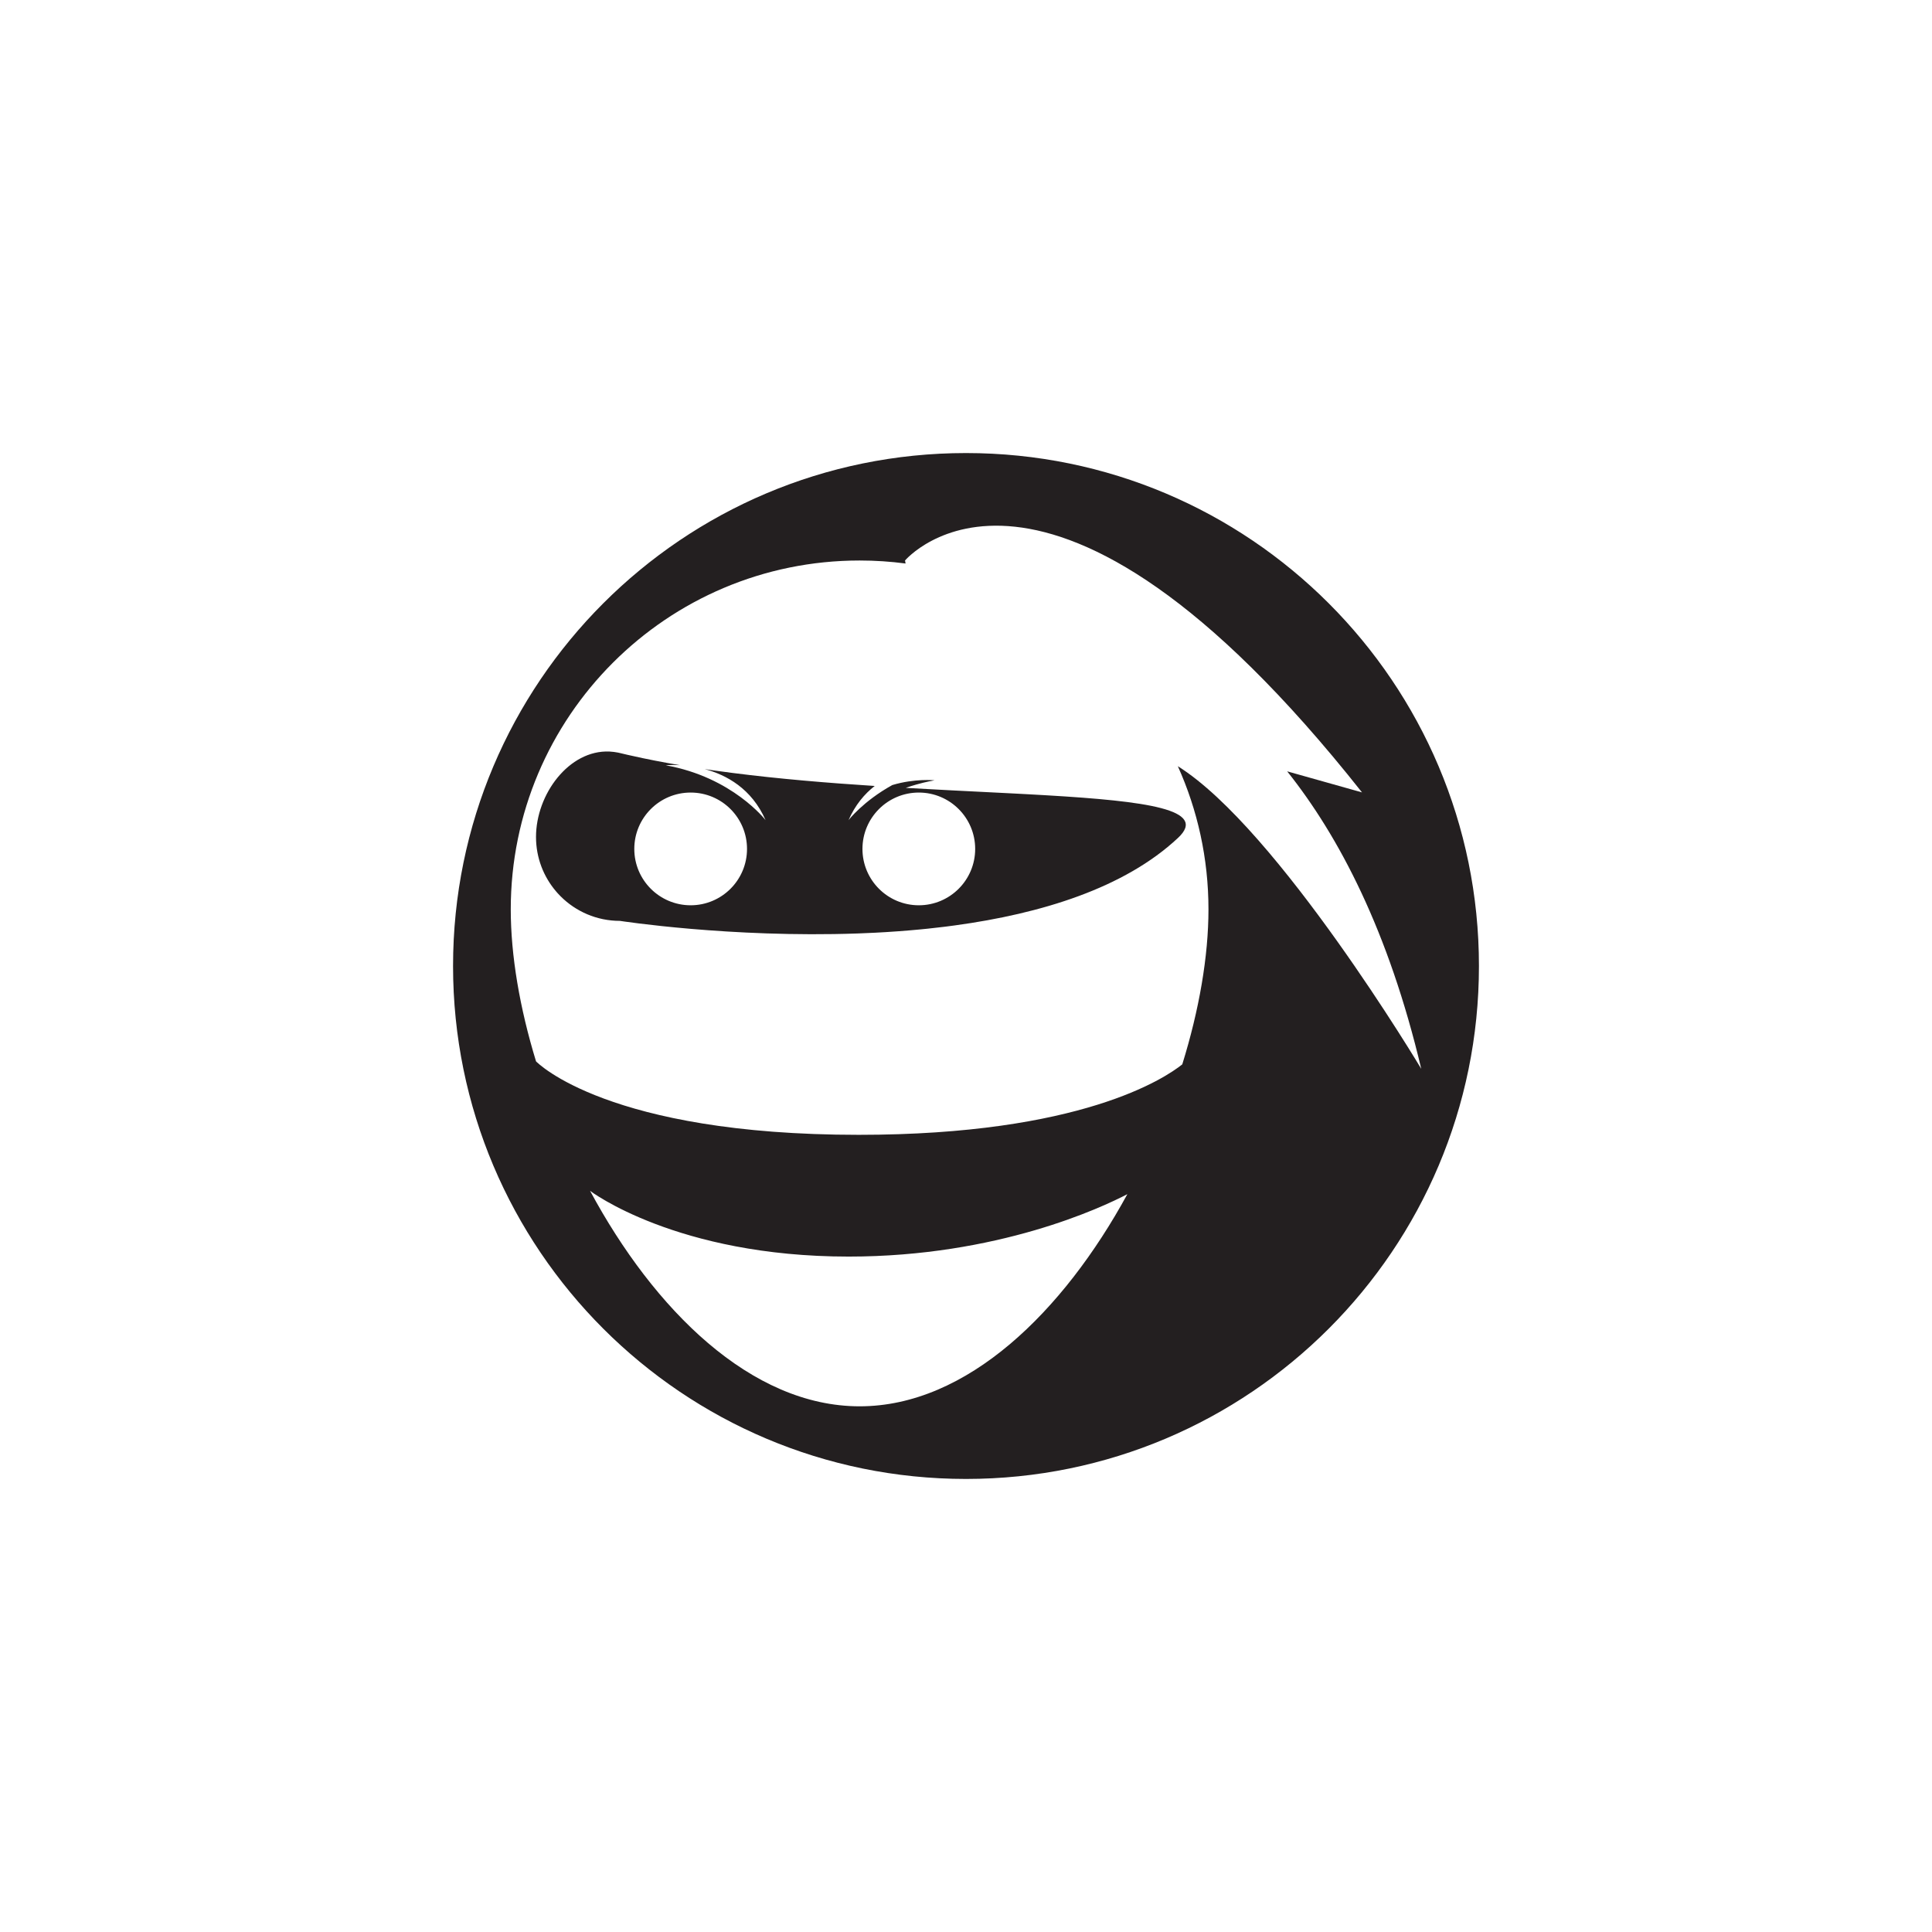
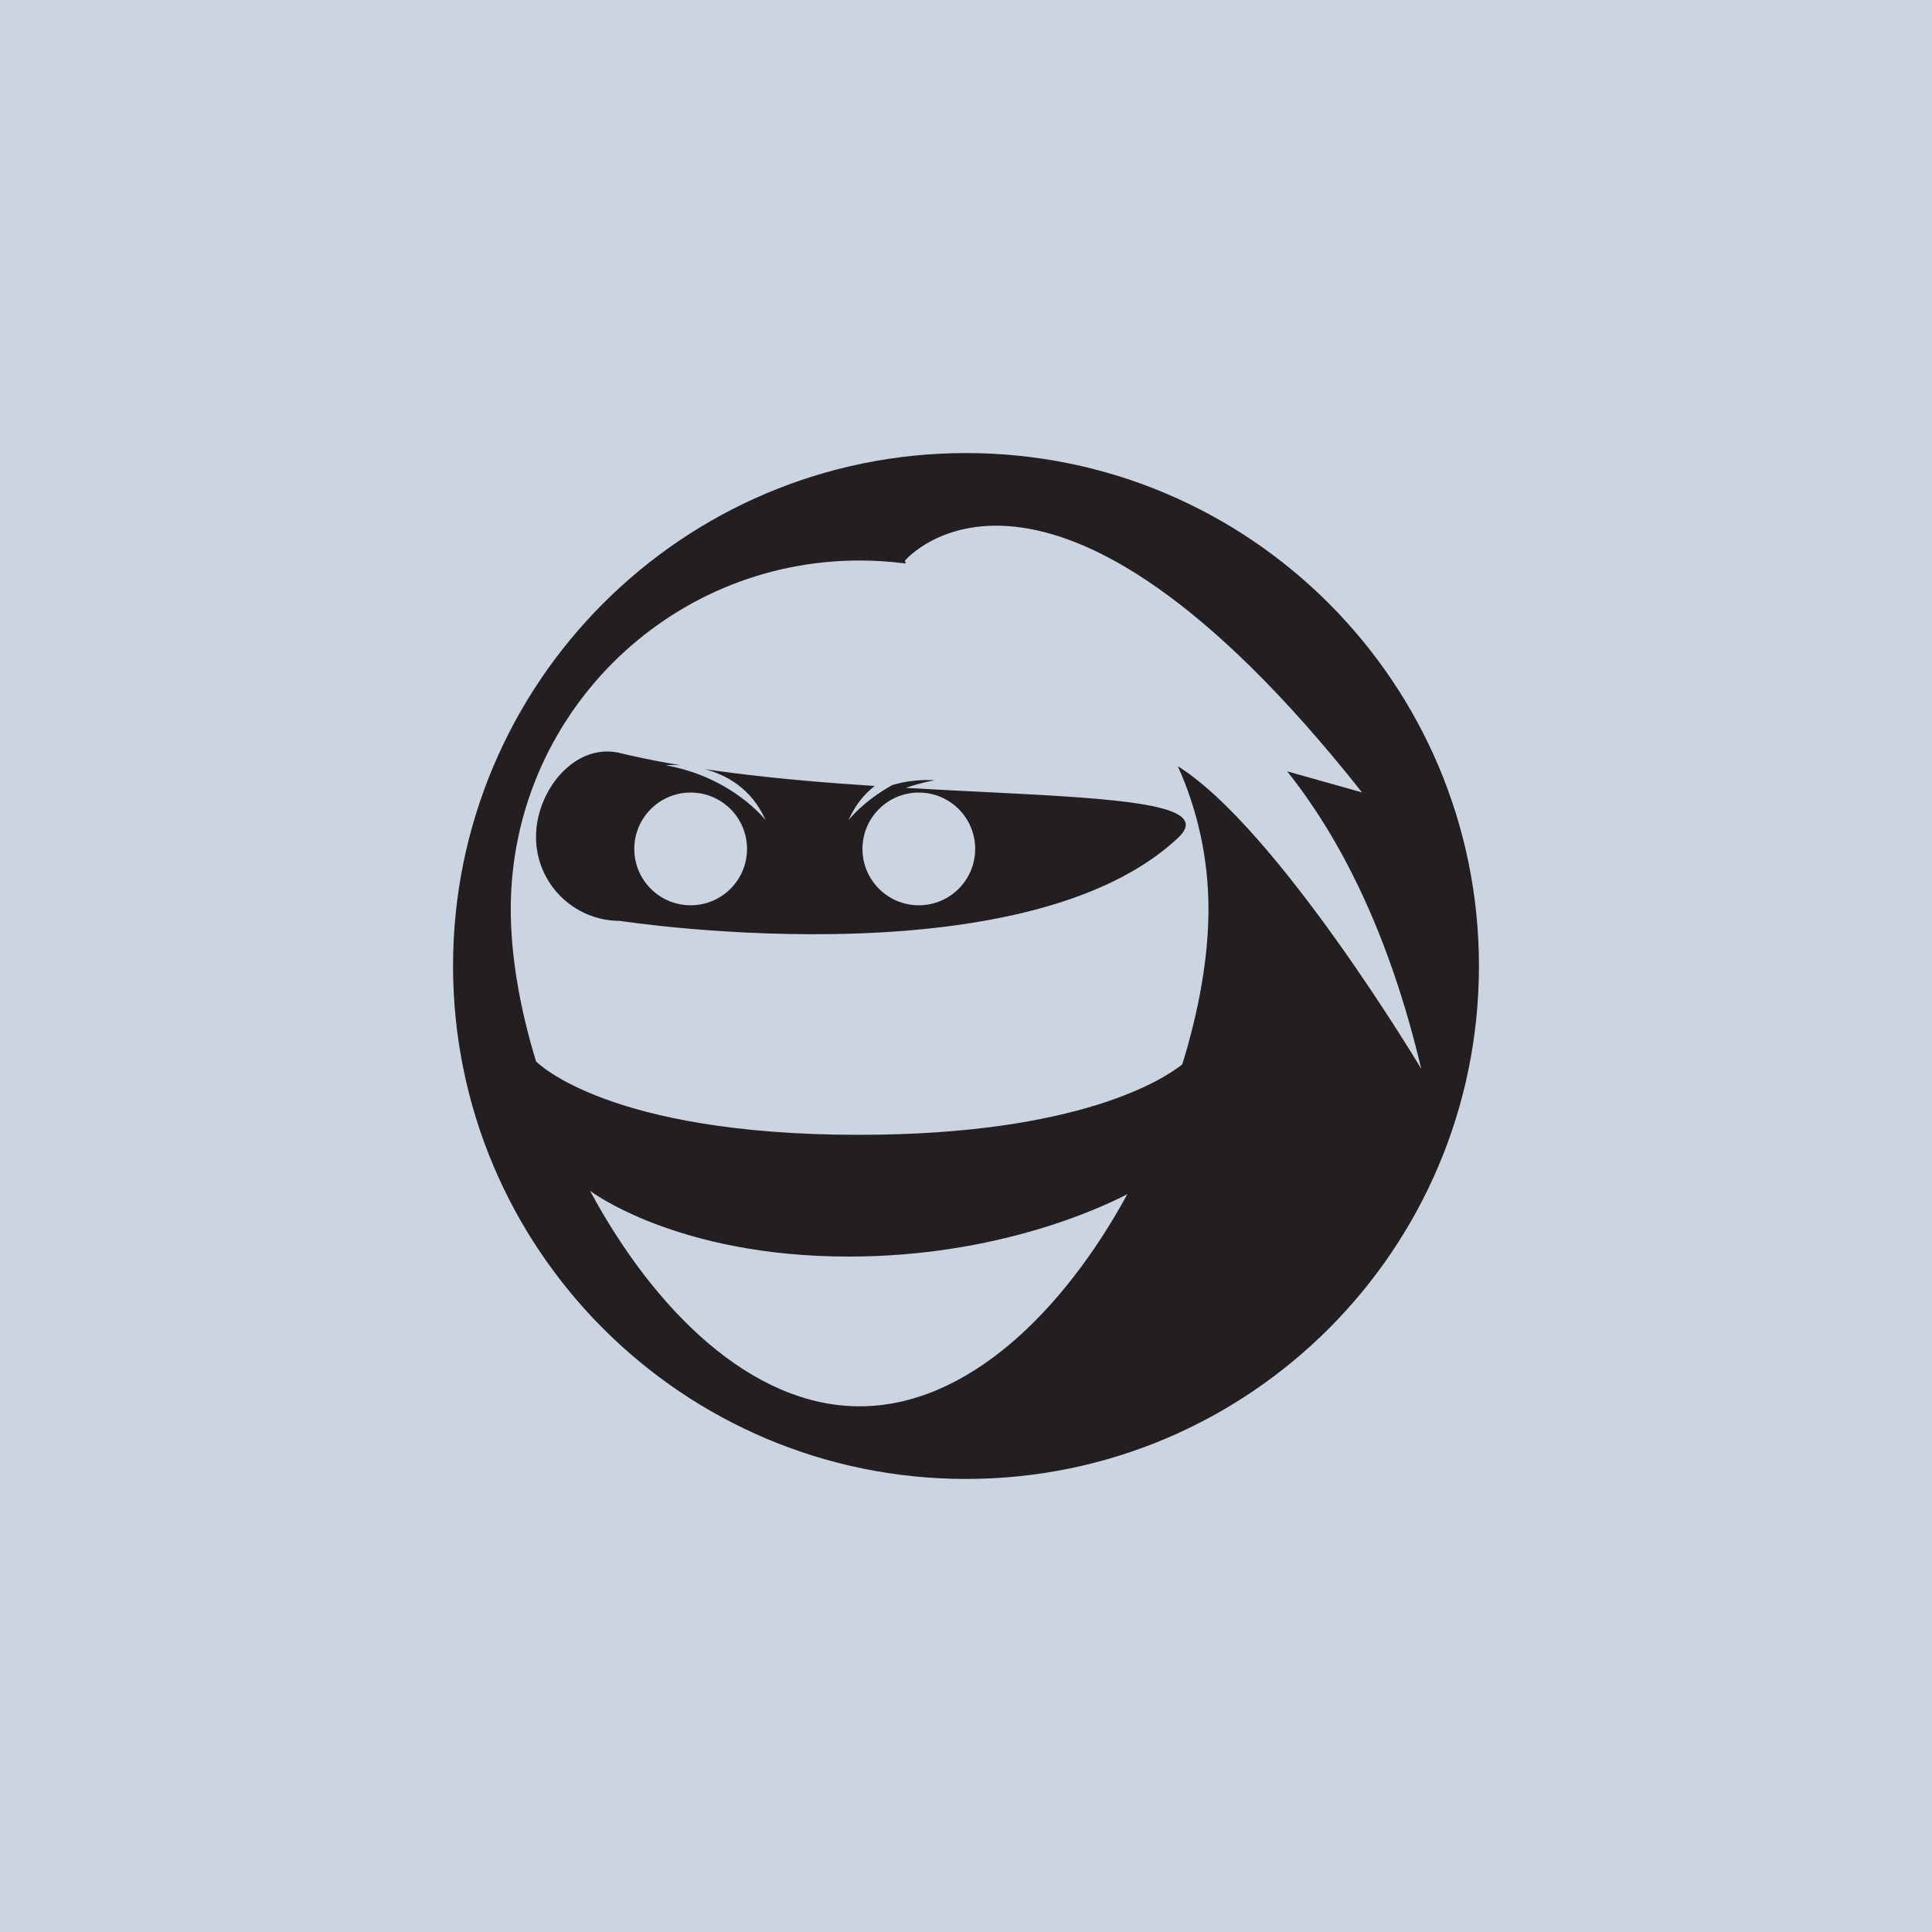
<svg xmlns="http://www.w3.org/2000/svg" version="1.1" id="svg2" width="2666.667" height="2666.667" viewBox="0 0 2666.667 2666.667">
-   <rect x="0" y="0" width="2666.667" height="2666.667" fill="#ffffff" />
+   <rect x="0" y="0" width="2666.667" height="2666.667" fill="#cbd5e1" />
  <defs id="defs6" />
  <g id="g8" transform="matrix(1.333333,0,0,-1.333333,0,2666.667)">
    <g id="g10" transform="scale(0.1)">
      <path d="m 12192.9,12068.2 c 203.7,-452.1 317.1,-953.7 317.1,-1481.8 0,-486.9 -96.5,-1042.7 -271.2,-1604.7 -179,-143.3 -1051.5,-729.4 -3349.49,-729.4 -2591.75,0 -3325.81,745.5 -3340.32,760.5 -168.62,551.4 -261.64,1095.6 -261.64,1573.6 0,1994.5 1616.85,3611.3 3611.35,3611.3 161.3,0 320.13,-10.6 475.86,-31.1 l -5.83,31.1 c 0,0 1460.37,1732.7 4730.77,-2400.6 l -774.7,218 c 536.1,-672.4 1049.8,-1652.3 1387.9,-3079.5 0,0 -1484.5,2484.5 -2519.8,3132.6 z M 8898.69,5441.9 c -1124.04,0 -2128.12,1000.5 -2790.45,2230.8 2.26,-1.8 893.98,-680.8 2677.05,-680.8 1541.81,0 2619.71,507.7 2885.11,646.2 C 11007.9,6423.7 10012.2,5441.9 8898.69,5441.9 Z M 10000,15310 c -2932.64,0 -5310,-2377.4 -5310,-5310 0,-2932.6 2377.36,-5310 5310,-5310 2932.6,0 5310,2377.4 5310,5310 0,2932.6 -2377.4,5310 -5310,5310" style="fill:#231f20;fill-opacity:1;fill-rule:nonzero;stroke:none" id="path12" />
      <path d="m 9511.56,10628.6 c -322.23,0 -583.44,261.2 -583.44,583.4 0,322.3 261.21,583.5 583.44,583.5 322.22,0 583.44,-261.2 583.44,-583.5 0,-322.2 -261.22,-583.4 -583.44,-583.4 z m -2361.91,0 c -322.22,0 -583.43,261.2 -583.43,583.4 0,322.3 261.21,583.5 583.43,583.5 322.23,0 583.44,-261.2 583.44,-583.5 0,-322.2 -261.21,-583.4 -583.44,-583.4 z m 3655.95,1140.2 c -23,1.3 -46.2,2.6 -69.6,3.9 -11,0.7 -22.1,1.3 -33.2,1.9 -1.3,0.1 -2.6,0.1 -3.9,0.2 -22.3,1.3 -44.7,2.5 -67.3,3.7 -25.2,1.4 -50.5,2.7 -76.1,4.1 -23.6,1.2 -47.4,2.5 -71.3,3.7 -12.2,0.6 -24.6,1.3 -36.9,1.9 -12.4,0.6 -24.8,1.3 -37.2,1.9 -24.9,1.3 -49.9,2.6 -75.1,3.8 -12.6,0.7 -25.2,1.3 -37.8,1.9 -38,2 -76.3,3.9 -114.9,5.8 -90,4.5 -181.7,9.1 -274.8,13.8 -26.59,1.4 -53.29,2.7 -80.09,4.1 -147.43,7.6 -298.06,15.6 -450.83,24.5 34.06,11.9 69.31,23.2 105.77,33.6 24.3,7 49.13,13.6 74.49,19.8 38.05,9.2 77.3,17.5 117.74,24.8 0,0 -202.89,21.4 -437.5,-49.1 -303.04,-167.7 -452.99,-363.1 -452.99,-363.1 68.73,156.8 164.77,270.8 270.84,353.7 -486.82,31.5 -987.46,72.9 -1470.2,134.6 -58.36,7.5 -116.45,15.2 -174.23,23.3 -38.67,5.4 -76.96,11.1 -115.32,16.8 224.37,-60 486.49,-201.5 629.87,-528.4 0,0 -340.65,444.2 -1033.33,567.8 0,0 57.66,6.1 146.98,1.1 -46.28,7.9 -92.32,15.9 -137.96,24.3 -83,15.2 -164.91,31.2 -245.51,48.1 -53.73,11.2 -106.9,22.9 -159.41,34.9 -26.26,6.1 -52.37,12.2 -78.32,18.5 -7.28,1.7 -14.56,3.3 -21.81,4.8 -13.48,2.7 -26.9,4.8 -40.26,6.5 -15.57,2 -31.06,3.4 -46.44,4.1 -418.64,18.3 -760.24,-442.1 -760.24,-884.2 0,-214.6 77.85,-411 206.8,-562.6 5.62,-6.6 11.31,-13.1 17.12,-19.6 9.91,-10.9 20.08,-21.7 30.53,-32.1 157.22,-157.2 374.4,-254.5 614.3,-254.5 0,0 1141.44,-177.2 2460.21,-130.3 1.41,0 2.81,0.1 4.22,0.1 57.39,2.1 115.12,4.6 173.09,7.5 2.04,0.1 4.07,0.2 6.1,0.3 37.57,2 75.24,4.1 113,6.4 44.23,2.7 88.59,5.7 133.02,9 73.54,5.5 147.3,11.7 221.13,18.8 26.39,2.5 52.79,5.2 79.2,7.9 53.24,5.6 106.49,11.7 159.68,18.2 10.02,1.2 20.03,2.4 30.04,3.7 29.72,3.8 59.41,7.7 89.07,11.7 890.54,121.7 1753.14,385.2 2309.24,906.4 313.2,293.6 -328.8,379.3 -1355.5,440 -11.5,0.6 -22.9,1.3 -34.4,2" style="fill:#231f20;fill-opacity:1;fill-rule:nonzero;stroke:none" id="path14" />
    </g>
  </g>
</svg>
